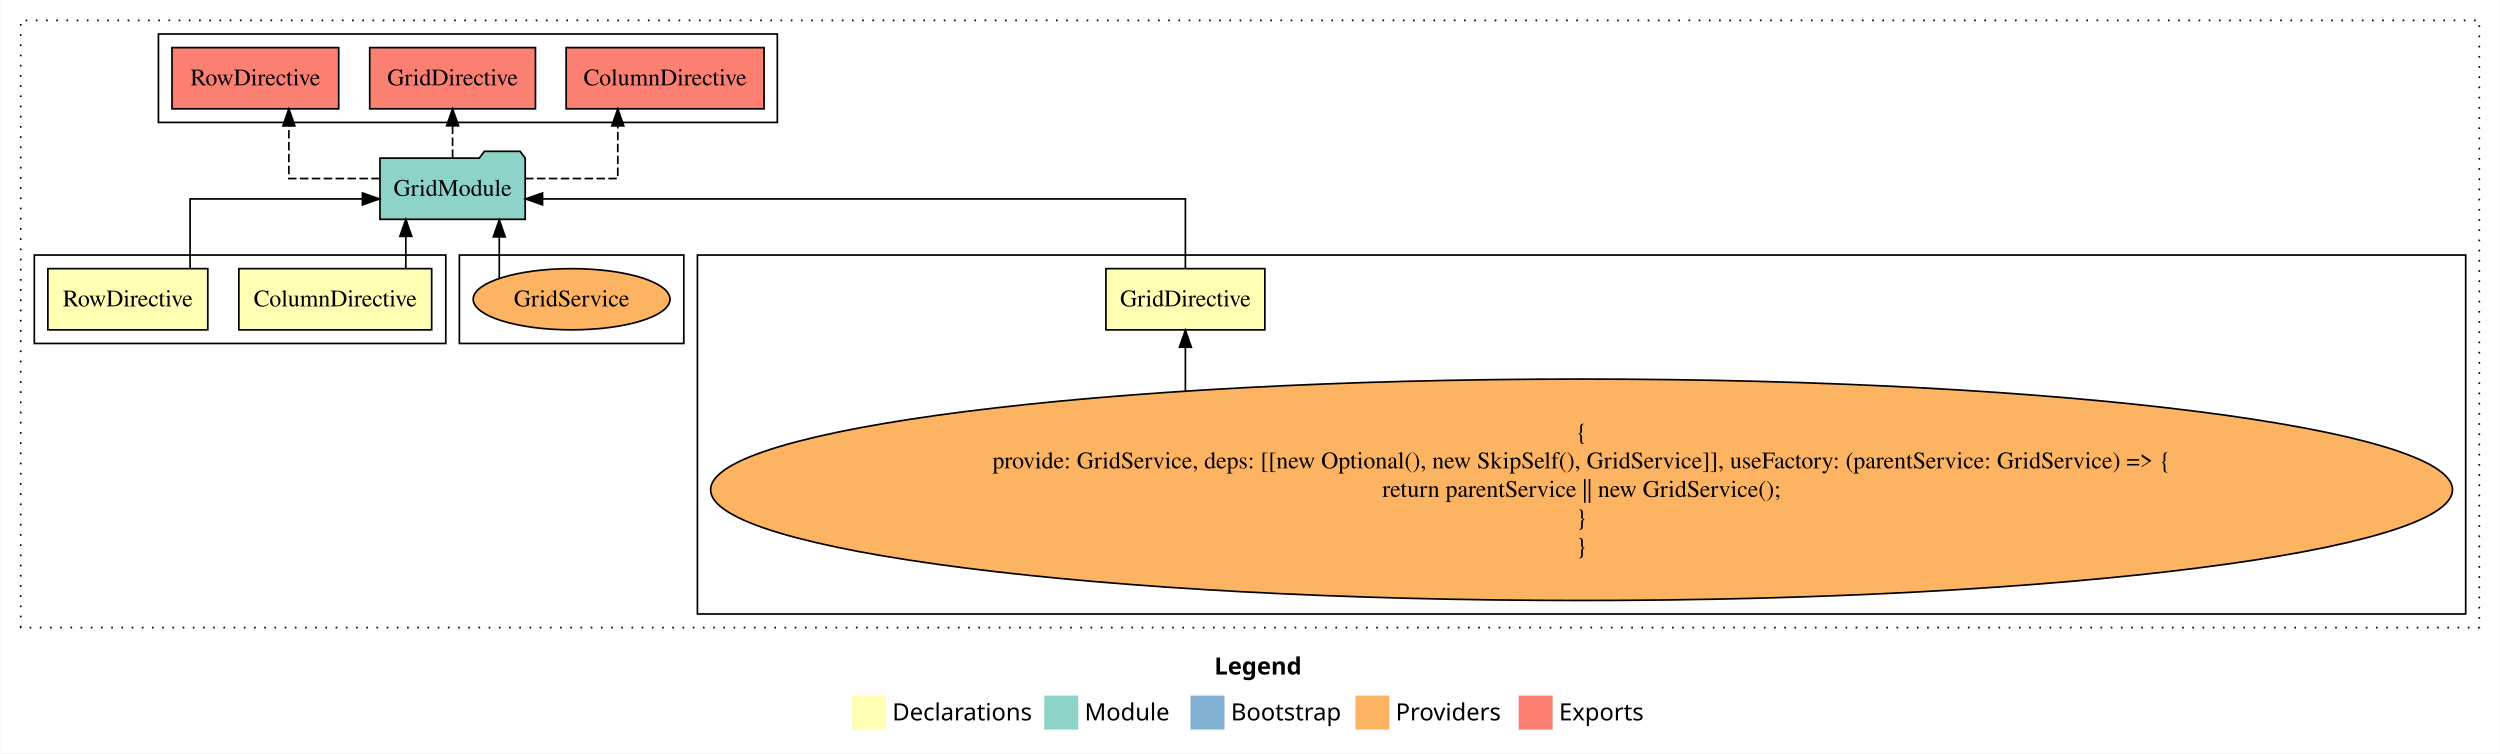
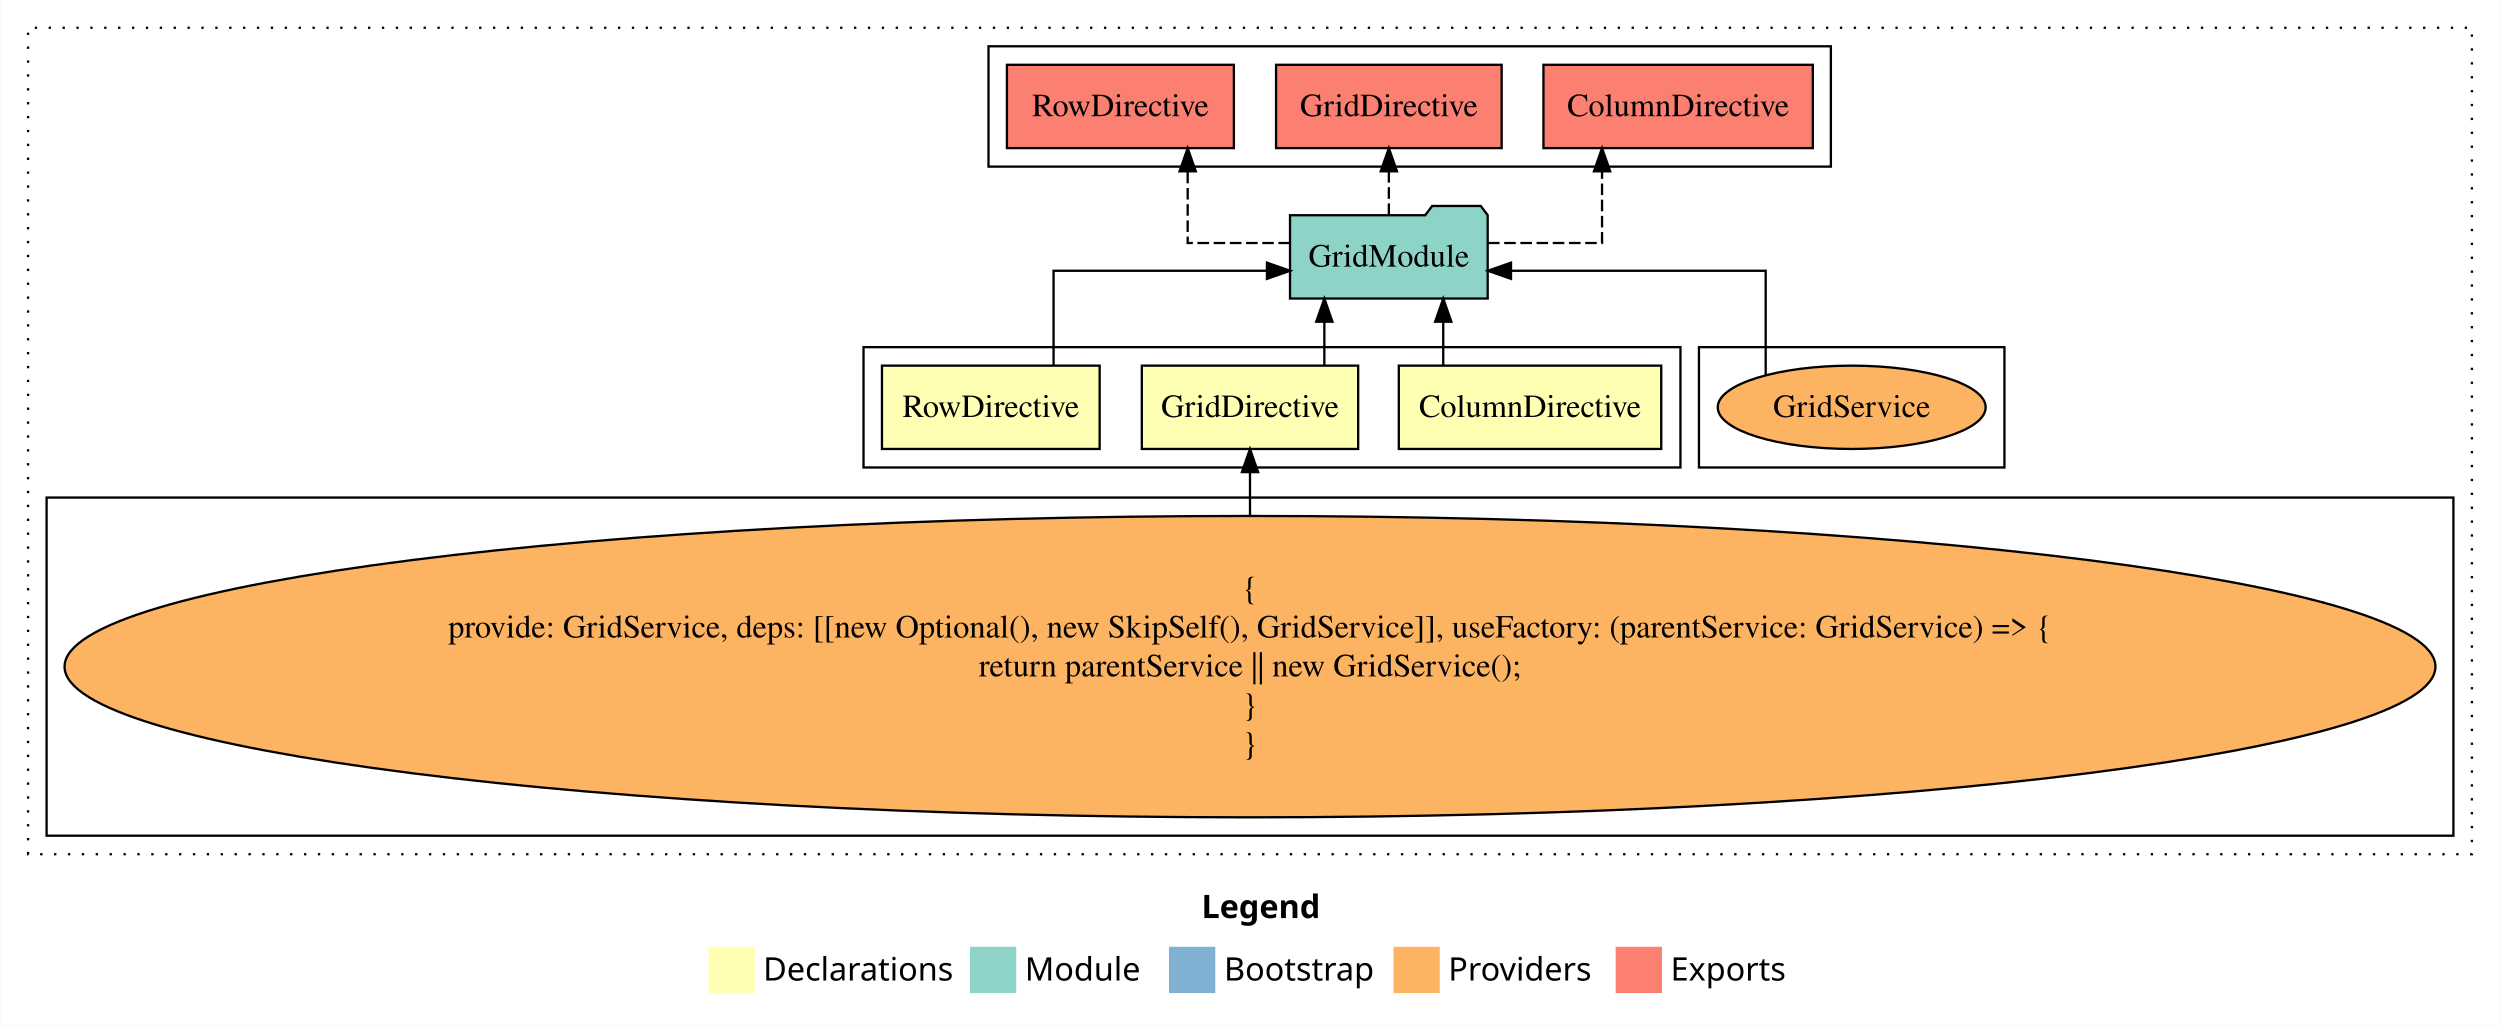
- <svg xmlns="http://www.w3.org/2000/svg" width="1470pt" height="443pt" viewBox="0.00 0.00 1470.00 443.11">
+ <svg xmlns="http://www.w3.org/2000/svg" width="1080pt" height="443pt" viewBox="0.00 0.00 1080.00 443.11">
  <g id="graph0" class="graph" transform="scale(1 1) rotate(0) translate(4 439.11)">
-     <polygon fill="white" stroke="transparent" points="-4,4 -4,-439.11 1466,-439.11 1466,4 -4,4" />
-     <text text-anchor="start" x="710.01" y="-42.4" font-family="Times-12" font-weight="bold" font-size="14.00">Legend</text>
-     <polygon fill="#ffffb3" stroke="transparent" points="497,-10 497,-30 517,-30 517,-10 497,-10" />
-     <text text-anchor="start" x="520.63" y="-15.4" font-family="Times-12" font-size="14.00">  Declarations</text>
-     <polygon fill="#8dd3c7" stroke="transparent" points="610,-10 610,-30 630,-30 630,-10 610,-10" />
-     <text text-anchor="start" x="633.73" y="-15.4" font-family="Times-12" font-size="14.00">  Module</text>
-     <polygon fill="#80b1d3" stroke="transparent" points="696,-10 696,-30 716,-30 716,-10 696,-10" />
-     <text text-anchor="start" x="719.78" y="-15.4" font-family="Times-12" font-size="14.00">  Bootstrap</text>
-     <polygon fill="#fdb462" stroke="transparent" points="793,-10 793,-30 813,-30 813,-10 793,-10" />
-     <text text-anchor="start" x="816.67" y="-15.4" font-family="Times-12" font-size="14.00">  Providers</text>
-     <polygon fill="#fb8072" stroke="transparent" points="889,-10 889,-30 909,-30 909,-10 889,-10" />
-     <text text-anchor="start" x="912.73" y="-15.4" font-family="Times-12" font-size="14.00">  Exports</text>
+     <polygon fill="white" stroke="transparent" points="-4,4 -4,-439.11 1076,-439.11 1076,4 -4,4" />
+     <text text-anchor="start" x="515.01" y="-42.4" font-family="Times-12" font-weight="bold" font-size="14.00">Legend</text>
+     <polygon fill="#ffffb3" stroke="transparent" points="302,-10 302,-30 322,-30 322,-10 302,-10" />
+     <text text-anchor="start" x="325.63" y="-15.4" font-family="Times-12" font-size="14.00">  Declarations</text>
+     <polygon fill="#8dd3c7" stroke="transparent" points="415,-10 415,-30 435,-30 435,-10 415,-10" />
+     <text text-anchor="start" x="438.73" y="-15.4" font-family="Times-12" font-size="14.00">  Module</text>
+     <polygon fill="#80b1d3" stroke="transparent" points="501,-10 501,-30 521,-30 521,-10 501,-10" />
+     <text text-anchor="start" x="524.78" y="-15.4" font-family="Times-12" font-size="14.00">  Bootstrap</text>
+     <polygon fill="#fdb462" stroke="transparent" points="598,-10 598,-30 618,-30 618,-10 598,-10" />
+     <text text-anchor="start" x="621.67" y="-15.4" font-family="Times-12" font-size="14.00">  Providers</text>
+     <polygon fill="#fb8072" stroke="transparent" points="694,-10 694,-30 714,-30 714,-10 694,-10" />
+     <text text-anchor="start" x="717.73" y="-15.4" font-family="Times-12" font-size="14.00">  Exports</text>
    <g id="clust1" class="cluster">
-       <polygon fill="none" stroke="black" stroke-dasharray="1,5" points="8,-70 8,-427.11 1454,-427.11 1454,-70 8,-70" />
+       <polygon fill="none" stroke="black" stroke-dasharray="1,5" points="8,-70 8,-427.11 1064,-427.11 1064,-70 8,-70" />
+     </g>
+     <g id="clust9" class="cluster">
+       <polygon fill="none" stroke="black" points="730,-237.11 730,-289.11 862,-289.11 862,-237.11 730,-237.11" />
+     </g>
+     <g id="clust2" class="cluster">
+       <polygon fill="none" stroke="black" points="369,-237.11 369,-289.11 722,-289.11 722,-237.11 369,-237.11" />
+     </g>
+     <g id="clust7" class="cluster">
+       <polygon fill="none" stroke="black" points="423,-367.11 423,-419.11 787,-419.11 787,-367.11 423,-367.11" />
    </g>
    <g id="clust4" class="cluster">
-       <polygon fill="none" stroke="black" points="406,-78 406,-289.11 1446,-289.11 1446,-78 406,-78" />
-     </g>
-     <g id="clust9" class="cluster">
-       <polygon fill="none" stroke="black" points="266,-237.11 266,-289.11 398,-289.11 398,-237.11 266,-237.11" />
-     </g>
-     <g id="clust7" class="cluster">
-       <polygon fill="none" stroke="black" points="89,-367.11 89,-419.11 453,-419.11 453,-367.11 89,-367.11" />
-     </g>
-     <g id="clust2" class="cluster">
-       <polygon fill="none" stroke="black" points="16,-237.11 16,-289.11 258,-289.11 258,-237.11 16,-237.11" />
+       <polygon fill="none" stroke="black" points="16,-78 16,-224.11 1056,-224.11 1056,-78 16,-78" />
    </g>
    <g id="node1" class="node">
-       <polygon fill="#ffffb3" stroke="black" points="249.7,-281.11 136.3,-281.11 136.3,-245.11 249.7,-245.11 249.7,-281.11" />
-       <text text-anchor="middle" x="193" y="-258.91" font-family="Times,serif" font-size="14.00">ColumnDirective</text>
+       <polygon fill="#ffffb3" stroke="black" points="713.7,-281.11 600.3,-281.11 600.3,-245.11 713.7,-245.11 713.7,-281.11" />
+       <text text-anchor="middle" x="657" y="-258.91" font-family="Times,serif" font-size="14.00">ColumnDirective</text>
    </g>
    <g id="node4" class="node">
-       <polygon fill="#8dd3c7" stroke="black" points="304.71,-346.11 301.71,-350.11 280.71,-350.11 277.71,-346.11 219.29,-346.11 219.29,-310.11 304.71,-310.11 304.71,-346.11" />
-       <text text-anchor="middle" x="262" y="-323.91" font-family="Times,serif" font-size="14.00">GridModule</text>
+       <polygon fill="#8dd3c7" stroke="black" points="638.71,-346.11 635.71,-350.11 614.71,-350.11 611.71,-346.11 553.29,-346.11 553.29,-310.11 638.71,-310.11 638.71,-346.11" />
+       <text text-anchor="middle" x="596" y="-323.91" font-family="Times,serif" font-size="14.00">GridModule</text>
    </g>
    <g id="edge1" class="edge">
-       <path fill="none" stroke="black" d="M234.5,-281.21C234.5,-281.21 234.5,-300.1 234.5,-300.1" />
-       <polygon fill="black" stroke="black" points="231,-300.1 234.5,-310.1 238,-300.1 231,-300.1" />
+       <path fill="none" stroke="black" d="M619.5,-281.21C619.5,-281.21 619.5,-300.1 619.5,-300.1" />
+       <polygon fill="black" stroke="black" points="616,-300.1 619.5,-310.1 623,-300.1 616,-300.1" />
    </g>
    <g id="node2" class="node">
-       <polygon fill="#ffffb3" stroke="black" points="739.74,-281.11 646.26,-281.11 646.26,-245.11 739.74,-245.11 739.74,-281.11" />
-       <text text-anchor="middle" x="693" y="-258.91" font-family="Times,serif" font-size="14.00">GridDirective</text>
+       <polygon fill="#ffffb3" stroke="black" points="582.74,-281.11 489.26,-281.11 489.26,-245.11 582.74,-245.11 582.74,-281.11" />
+       <text text-anchor="middle" x="536" y="-258.91" font-family="Times,serif" font-size="14.00">GridDirective</text>
    </g>
    <g id="edge2" class="edge">
-       <path fill="none" stroke="black" d="M693,-281.13C693,-298.48 693,-322.11 693,-322.11 693,-322.11 314.9,-322.11 314.9,-322.11" />
-       <polygon fill="black" stroke="black" points="314.9,-318.61 304.9,-322.11 314.9,-325.61 314.9,-318.61" />
+       <path fill="none" stroke="black" d="M568.13,-281.21C568.13,-281.21 568.13,-300.1 568.13,-300.1" />
+       <polygon fill="black" stroke="black" points="564.63,-300.1 568.13,-310.1 571.63,-300.1 564.63,-300.1" />
    </g>
    <g id="node3" class="node">
-       <polygon fill="#ffffb3" stroke="black" points="118.03,-281.11 23.97,-281.11 23.97,-245.11 118.03,-245.11 118.03,-281.11" />
-       <text text-anchor="middle" x="71" y="-258.91" font-family="Times,serif" font-size="14.00">RowDirective</text>
+       <polygon fill="#ffffb3" stroke="black" points="471.03,-281.11 376.97,-281.11 376.97,-245.11 471.03,-245.11 471.03,-281.11" />
+       <text text-anchor="middle" x="424" y="-258.91" font-family="Times,serif" font-size="14.00">RowDirective</text>
    </g>
    <g id="edge4" class="edge">
-       <path fill="none" stroke="black" d="M107.62,-281.13C107.62,-298.48 107.62,-322.11 107.62,-322.11 107.62,-322.11 209,-322.11 209,-322.11" />
-       <polygon fill="black" stroke="black" points="209,-325.61 219,-322.11 209,-318.61 209,-325.61" />
+       <path fill="none" stroke="black" d="M451.12,-281.13C451.12,-298.48 451.12,-322.11 451.12,-322.11 451.12,-322.11 543.32,-322.11 543.32,-322.11" />
+       <polygon fill="black" stroke="black" points="543.32,-325.61 553.32,-322.11 543.32,-318.61 543.32,-325.61" />
    </g>
    <g id="node6" class="node">
-       <polygon fill="#fb8072" stroke="black" points="445.2,-411.11 328.8,-411.11 328.8,-375.11 445.2,-375.11 445.2,-411.11" />
-       <text text-anchor="middle" x="387" y="-388.91" font-family="Times,serif" font-size="14.00">ColumnDirective </text>
+       <polygon fill="#fb8072" stroke="black" points="779.2,-411.11 662.8,-411.11 662.8,-375.11 779.2,-375.11 779.2,-411.11" />
+       <text text-anchor="middle" x="721" y="-388.91" font-family="Times,serif" font-size="14.00">ColumnDirective </text>
    </g>
    <g id="edge5" class="edge">
-       <path fill="none" stroke="black" stroke-dasharray="5,2" d="M304.62,-334.11C330.73,-334.11 359.17,-334.11 359.17,-334.11 359.17,-334.11 359.17,-365.09 359.17,-365.09" />
-       <polygon fill="black" stroke="black" points="355.67,-365.09 359.17,-375.09 362.67,-365.09 355.67,-365.09" />
+       <path fill="none" stroke="black" stroke-dasharray="5,2" d="M638.83,-334.11C662.88,-334.11 688.12,-334.11 688.12,-334.11 688.12,-334.11 688.12,-365.09 688.12,-365.09" />
+       <polygon fill="black" stroke="black" points="684.63,-365.09 688.12,-375.09 691.63,-365.09 684.63,-365.09" />
    </g>
    <g id="node7" class="node">
-       <polygon fill="#fb8072" stroke="black" points="310.74,-411.11 213.26,-411.11 213.26,-375.11 310.74,-375.11 310.74,-411.11" />
-       <text text-anchor="middle" x="262" y="-388.91" font-family="Times,serif" font-size="14.00">GridDirective </text>
+       <polygon fill="#fb8072" stroke="black" points="644.74,-411.11 547.26,-411.11 547.26,-375.11 644.74,-375.11 644.74,-411.11" />
+       <text text-anchor="middle" x="596" y="-388.91" font-family="Times,serif" font-size="14.00">GridDirective </text>
    </g>
    <g id="edge6" class="edge">
-       <path fill="none" stroke="black" stroke-dasharray="5,2" d="M262,-346.21C262,-346.21 262,-365.1 262,-365.1" />
-       <polygon fill="black" stroke="black" points="258.5,-365.1 262,-375.1 265.5,-365.1 258.5,-365.1" />
+       <path fill="none" stroke="black" stroke-dasharray="5,2" d="M596,-346.21C596,-346.21 596,-365.1 596,-365.1" />
+       <polygon fill="black" stroke="black" points="592.5,-365.1 596,-375.1 599.5,-365.1 592.5,-365.1" />
    </g>
    <g id="node8" class="node">
-       <polygon fill="#fb8072" stroke="black" points="195.03,-411.11 96.97,-411.11 96.97,-375.11 195.03,-375.11 195.03,-411.11" />
-       <text text-anchor="middle" x="146" y="-388.91" font-family="Times,serif" font-size="14.00">RowDirective </text>
+       <polygon fill="#fb8072" stroke="black" points="529.03,-411.11 430.97,-411.11 430.97,-375.11 529.03,-375.11 529.03,-411.11" />
+       <text text-anchor="middle" x="480" y="-388.91" font-family="Times,serif" font-size="14.00">RowDirective </text>
    </g>
    <g id="edge7" class="edge">
-       <path fill="none" stroke="black" stroke-dasharray="5,2" d="M219.2,-334.11C193.49,-334.11 165.71,-334.11 165.71,-334.11 165.71,-334.11 165.71,-365.09 165.71,-365.09" />
-       <polygon fill="black" stroke="black" points="162.21,-365.09 165.71,-375.09 169.21,-365.09 162.21,-365.09" />
+       <path fill="none" stroke="black" stroke-dasharray="5,2" d="M553.3,-334.11C531.32,-334.11 509.07,-334.11 509.07,-334.11 509.07,-334.11 509.07,-365.09 509.07,-365.09" />
+       <polygon fill="black" stroke="black" points="505.57,-365.09 509.07,-375.09 512.57,-365.09 505.57,-365.09" />
    </g>
    <g id="node5" class="node">
-       <ellipse fill="#fdb462" stroke="black" cx="926" cy="-151.05" rx="512.24" ry="65.11" />
-       <text text-anchor="middle" x="926" y="-180.45" font-family="Times,serif" font-size="14.00">{</text>
-       <text text-anchor="middle" x="926" y="-163.65" font-family="Times,serif" font-size="14.00">    provide: GridService, deps: [[new Optional(), new SkipSelf(), GridService]], useFactory: (parentService: GridService) =&gt; {</text>
-       <text text-anchor="middle" x="926" y="-146.85" font-family="Times,serif" font-size="14.00">        return parentService || new GridService();</text>
-       <text text-anchor="middle" x="926" y="-130.05" font-family="Times,serif" font-size="14.00">    }</text>
-       <text text-anchor="middle" x="926" y="-113.25" font-family="Times,serif" font-size="14.00">}</text>
+       <ellipse fill="#fdb462" stroke="black" cx="536" cy="-151.05" rx="512.24" ry="65.11" />
+       <text text-anchor="middle" x="536" y="-180.45" font-family="Times,serif" font-size="14.00">{</text>
+       <text text-anchor="middle" x="536" y="-163.65" font-family="Times,serif" font-size="14.00">    provide: GridService, deps: [[new Optional(), new SkipSelf(), GridService]], useFactory: (parentService: GridService) =&gt; {</text>
+       <text text-anchor="middle" x="536" y="-146.85" font-family="Times,serif" font-size="14.00">        return parentService || new GridService();</text>
+       <text text-anchor="middle" x="536" y="-130.05" font-family="Times,serif" font-size="14.00">    }</text>
+       <text text-anchor="middle" x="536" y="-113.25" font-family="Times,serif" font-size="14.00">}</text>
    </g>
    <g id="edge3" class="edge">
-       <path fill="none" stroke="black" d="M693,-209.05C693,-209.05 693,-234.89 693,-234.89" />
-       <polygon fill="black" stroke="black" points="689.5,-234.89 693,-244.89 696.5,-234.89 689.5,-234.89" />
+       <path fill="none" stroke="black" d="M536,-216.24C536,-216.24 536,-235.1 536,-235.1" />
+       <polygon fill="black" stroke="black" points="532.5,-235.1 536,-245.1 539.5,-235.1 532.5,-235.1" />
    </g>
    <g id="node9" class="node">
-       <ellipse fill="#fdb462" stroke="black" cx="332" cy="-263.11" rx="57.88" ry="18" />
-       <text text-anchor="middle" x="332" y="-258.91" font-family="Times,serif" font-size="14.00">GridService</text>
+       <ellipse fill="#fdb462" stroke="black" cx="796" cy="-263.11" rx="57.88" ry="18" />
+       <text text-anchor="middle" x="796" y="-258.91" font-family="Times,serif" font-size="14.00">GridService</text>
    </g>
    <g id="edge8" class="edge">
-       <path fill="none" stroke="black" d="M289.46,-275.33C289.46,-275.33 289.46,-299.79 289.46,-299.79" />
-       <polygon fill="black" stroke="black" points="285.96,-299.79 289.46,-309.79 292.96,-299.79 285.96,-299.79" />
+       <path fill="none" stroke="black" d="M758.83,-277.09C758.83,-294.54 758.83,-322.11 758.83,-322.11 758.83,-322.11 648.78,-322.11 648.78,-322.11" />
+       <polygon fill="black" stroke="black" points="648.78,-318.61 638.78,-322.11 648.78,-325.61 648.78,-318.61" />
    </g>
  </g>
</svg>
